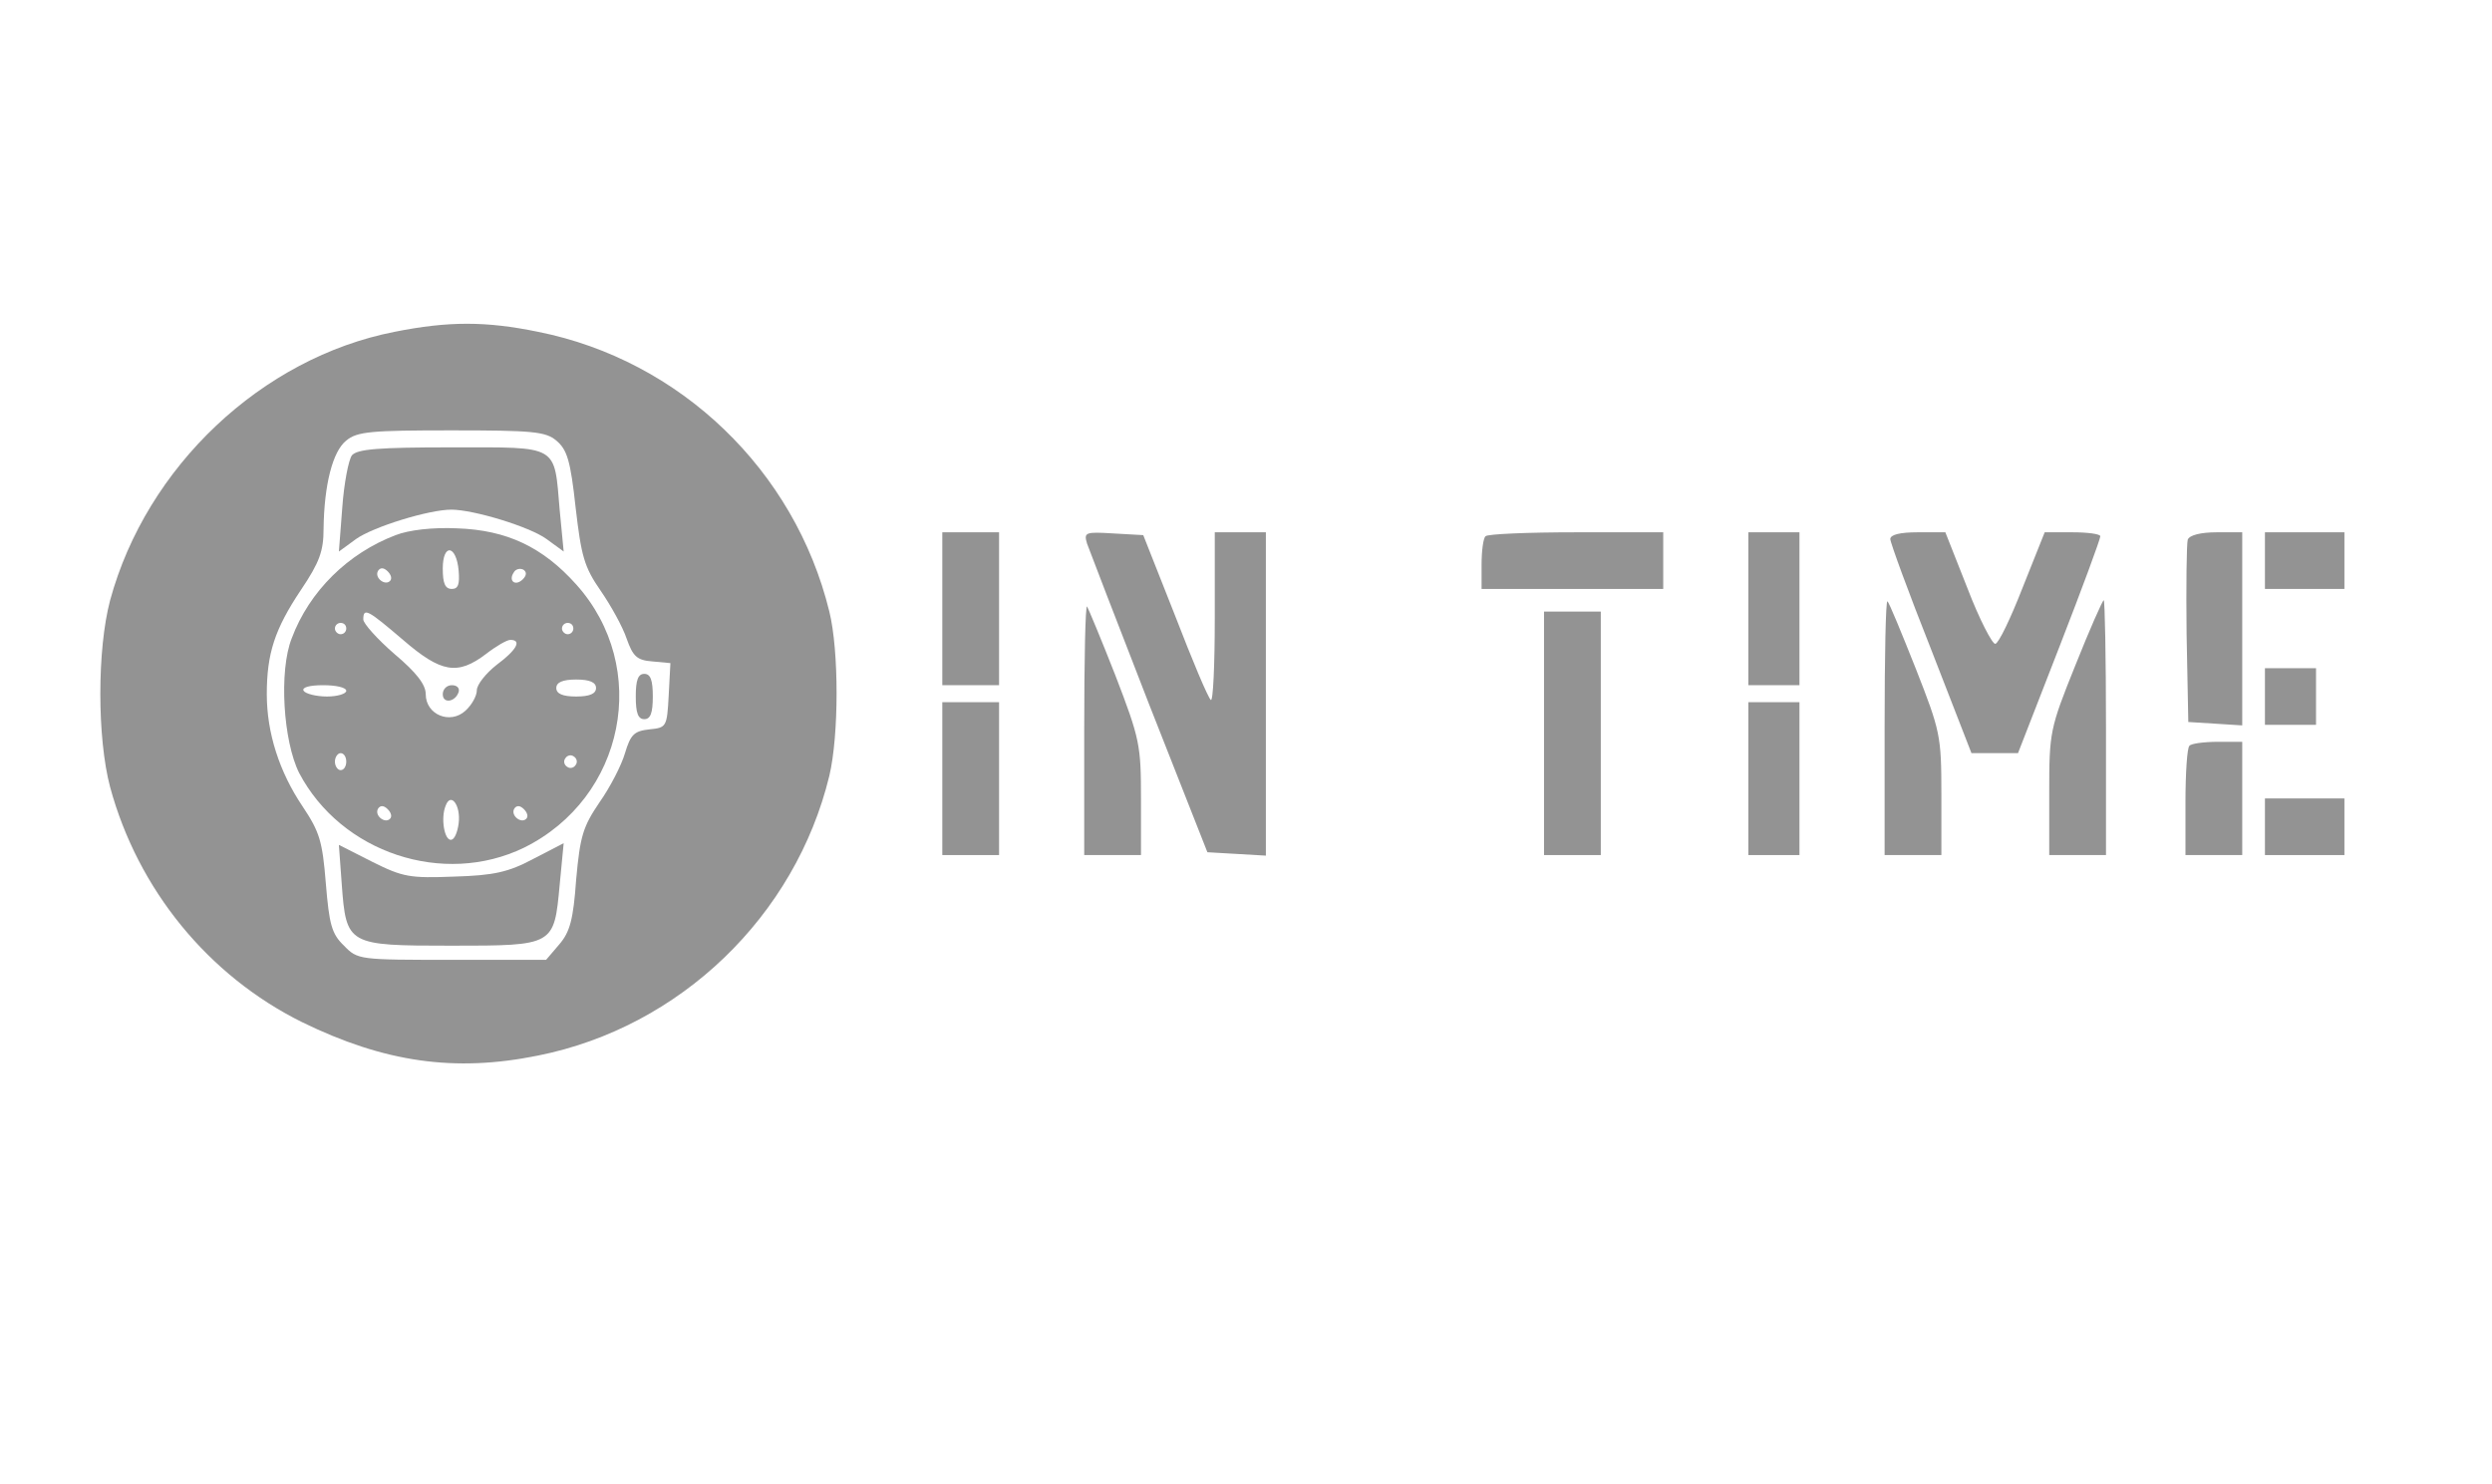
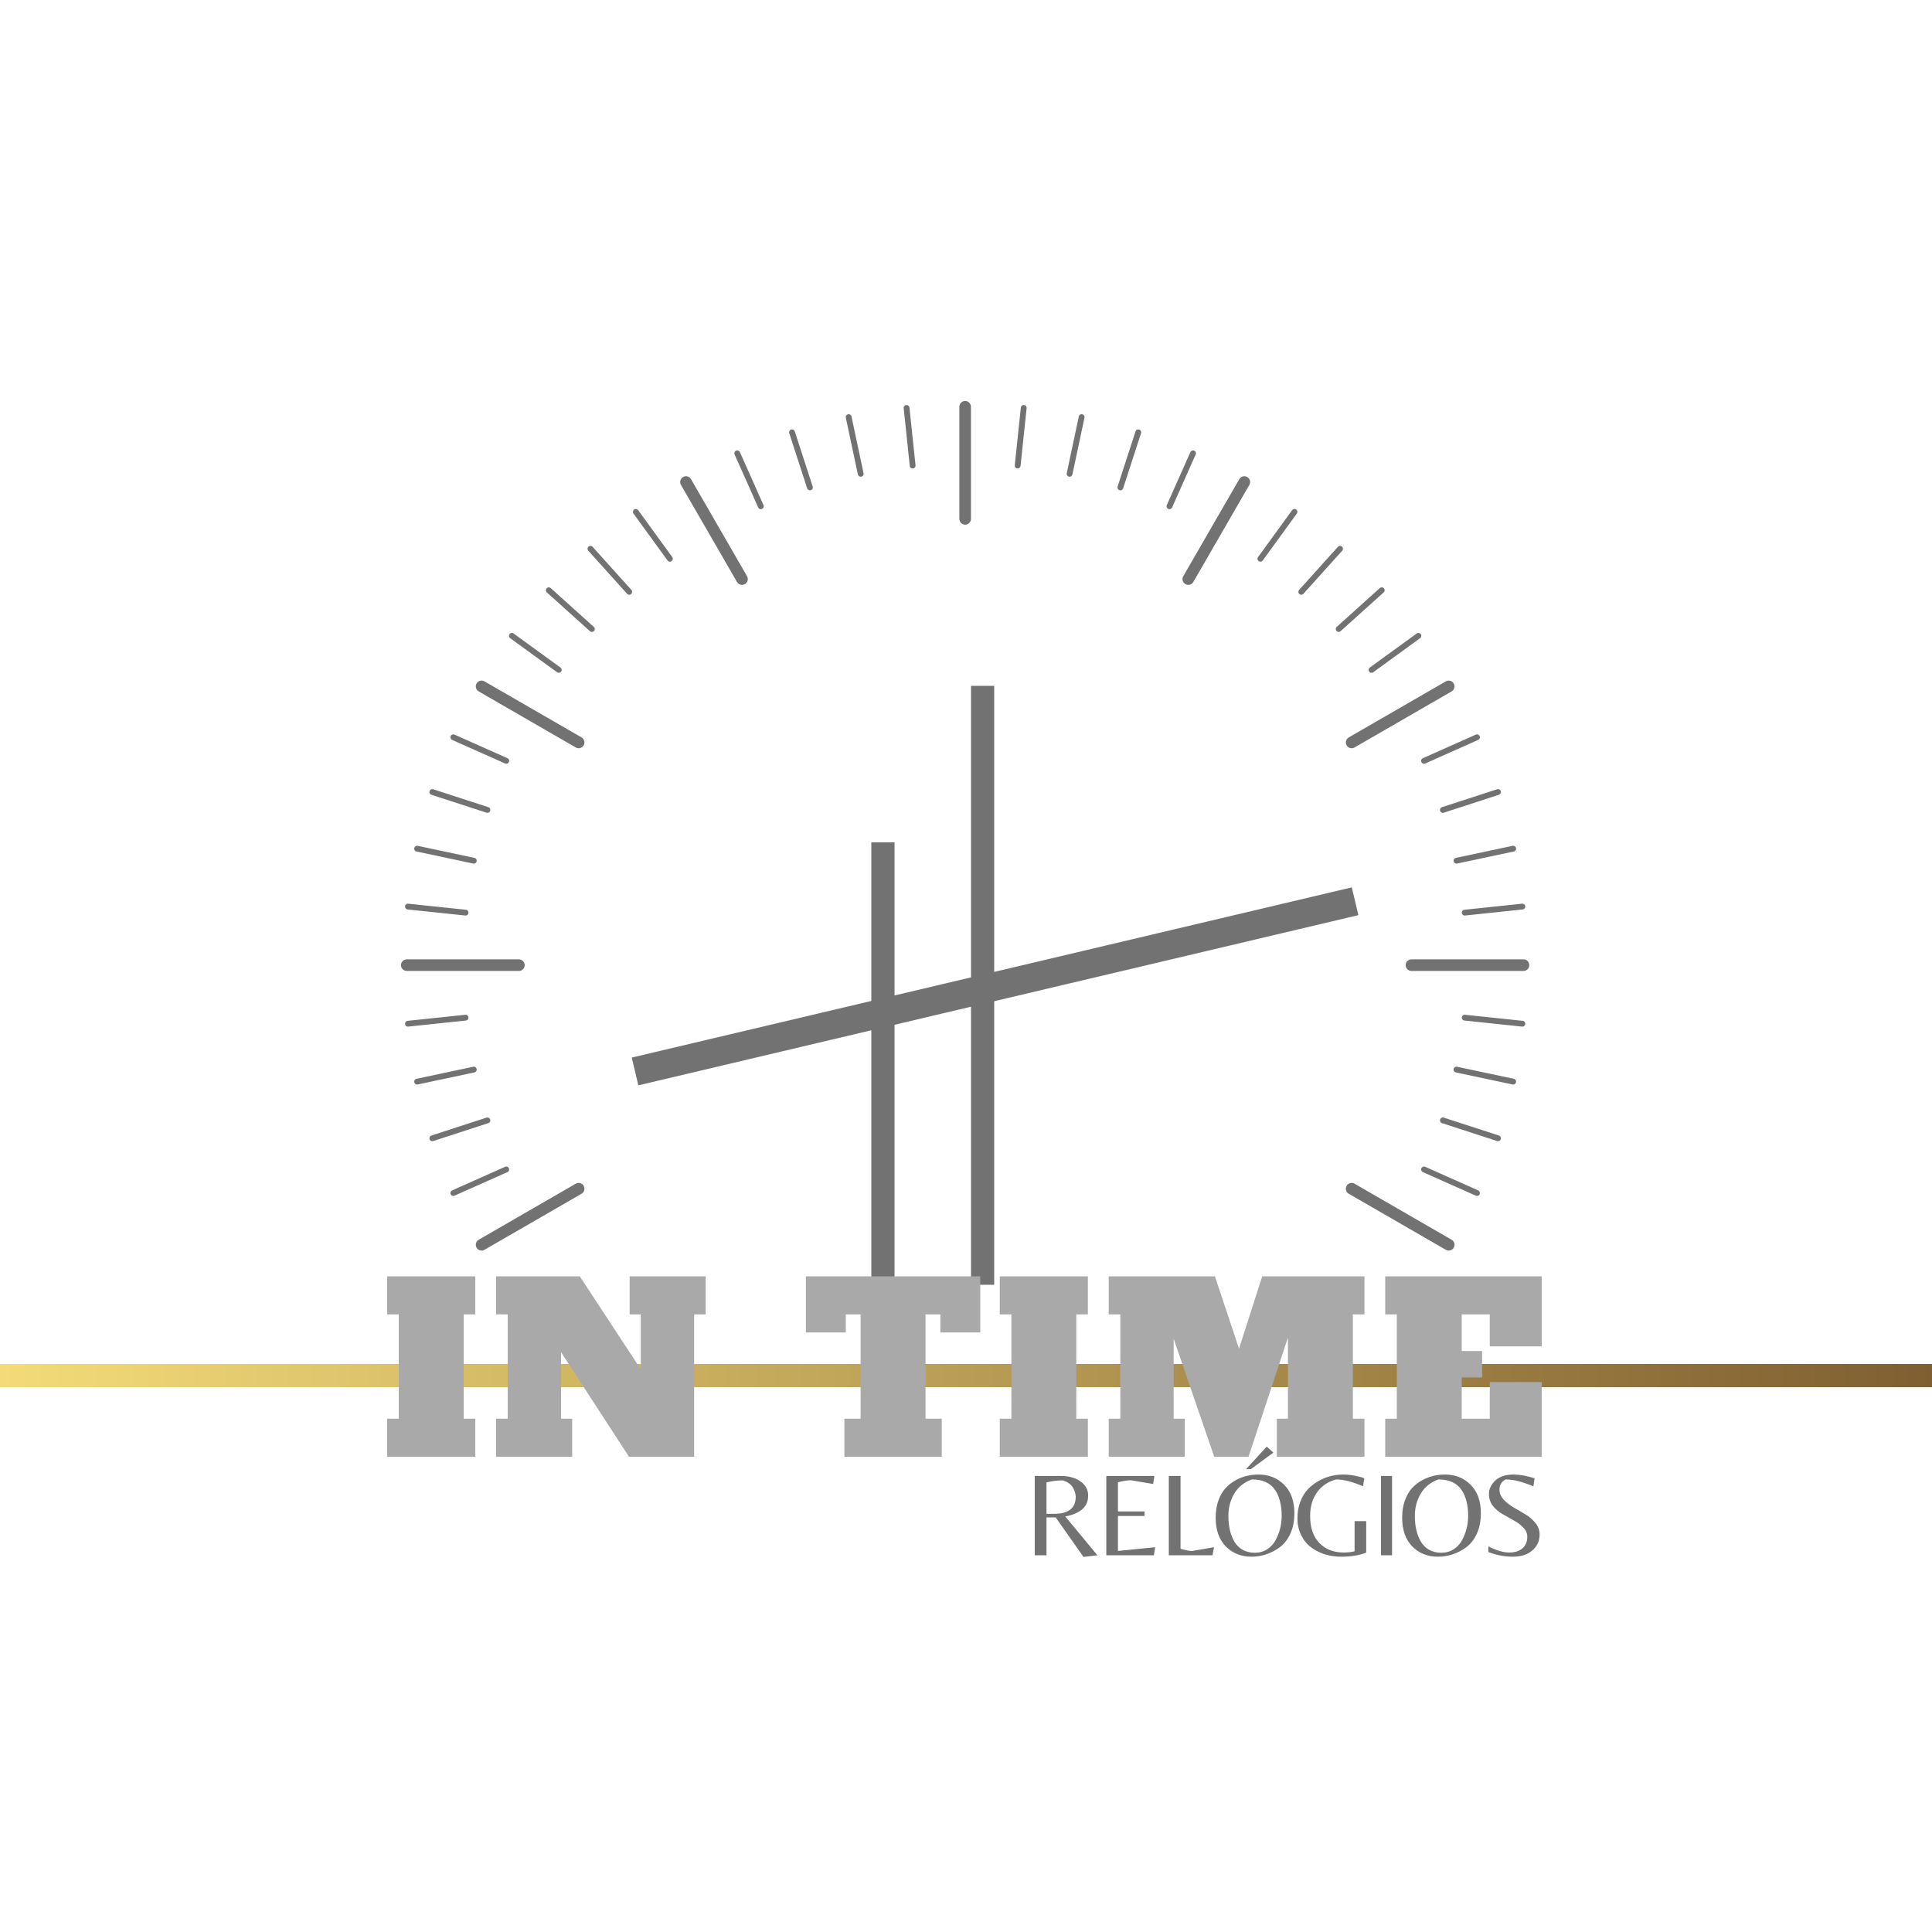
- <svg xmlns="http://www.w3.org/2000/svg" width="440" height="262" viewBox="0 0 440 262" fill="none">
-   <path d="M69.658 58.6C46.205 63.2 25.859 82.4 19.444 106C17.139 114.7 17.139 130.3 19.444 139C24.355 157.1 36.784 172.3 53.321 180.5C67.854 187.6 80.282 189.4 95.016 186.4C120.073 181.4 140.419 161.8 146.433 137C148.137 129.8 148.137 114.9 146.433 108C140.319 83 120.073 63.6 95.016 58.6C85.795 56.7 79.18 56.7 69.658 58.6ZM98.223 77.8C100.128 79.4 100.729 81.3 101.631 89.6C102.633 98.2 103.134 100.1 106.041 104.3C107.845 106.9 109.95 110.7 110.651 112.8C111.754 115.9 112.456 116.6 115.162 116.8L118.369 117.1L118.068 122.8C117.768 128.4 117.667 128.5 114.661 128.8C111.954 129.1 111.353 129.7 110.351 133C109.749 135.1 107.745 139 105.841 141.7C102.934 146 102.433 147.6 101.731 155.3C101.23 162.4 100.629 164.6 98.724 166.8L96.419 169.5H79.781C63.444 169.5 63.144 169.5 60.738 167C58.533 164.9 58.132 163.2 57.531 156C56.929 148.5 56.428 146.9 53.421 142.4C49.312 136.3 47.107 129.4 47.107 122.6C47.107 115.4 48.51 111.1 53.121 104.2C56.428 99.3 57.13 97.3 57.13 93.4C57.23 85.6 58.733 79.7 61.139 77.8C63.043 76.2 65.549 76 79.681 76C94.014 76 96.319 76.2 98.223 77.8Z" fill="#939393" />
-   <path d="M62.141 80.4C61.54 81.2 60.738 85.4 60.437 89.6L59.836 97.4L62.843 95.2C65.95 93 75.772 90 79.681 90C83.59 90 93.513 93 96.519 95.2L99.526 97.4L98.825 90.1C97.822 78.4 98.825 79 79.781 79C66.752 79 63.144 79.3 62.141 80.4Z" fill="#939393" />
-   <path d="M69.859 94.5C61.44 97.7 54.624 104.4 51.517 112.7C49.212 118.5 50.014 130.9 52.82 136.5C60.237 150.6 78.278 156.6 92.51 149.7C110.351 140.9 114.961 117.9 101.731 103.2C95.818 96.6 89.503 93.6 80.683 93.3C76.374 93.1 72.164 93.6 69.859 94.5ZM80.984 100.8C81.184 103.2 80.884 104 79.781 104C78.579 104 78.178 103 78.178 100.4C78.178 95.9 80.583 96.2 80.984 100.8ZM68.856 102.6C67.954 103.5 66.05 102 66.752 100.8C67.153 100.2 67.754 100.2 68.456 100.9C69.057 101.5 69.257 102.2 68.856 102.6ZM92.31 102.3C91.007 103.6 89.704 102.6 90.706 101.1C91.007 100.5 91.809 100.3 92.41 100.6C93.011 101 93.011 101.6 92.31 102.3ZM71.162 113C77.877 118.8 80.784 119.3 85.795 115.5C87.599 114.1 89.503 113 90.105 113C92.21 113 91.207 114.8 87.699 117.4C85.795 118.9 84.191 120.9 84.191 121.9C84.191 122.9 83.289 124.5 82.187 125.5C79.481 128 75.171 126.2 75.171 122.6C75.171 120.9 73.567 118.8 69.658 115.5C66.651 112.9 64.146 110.1 64.146 109.4C64.146 107.2 64.948 107.7 71.162 113ZM61.139 111C61.139 111.5 60.738 112 60.137 112C59.636 112 59.134 111.5 59.134 111C59.134 110.4 59.636 110 60.137 110C60.738 110 61.139 110.4 61.139 111ZM101.23 111C101.23 111.5 100.829 112 100.228 112C99.727 112 99.225 111.5 99.225 111C99.225 110.4 99.727 110 100.228 110C100.829 110 101.23 110.4 101.23 111ZM105.239 121.5C105.239 122.5 104.137 123 101.731 123C99.326 123 98.223 122.5 98.223 121.5C98.223 120.5 99.326 120 101.731 120C104.137 120 105.239 120.5 105.239 121.5ZM61.139 122C61.139 122.5 59.636 123 57.731 123C55.827 123 53.923 122.5 53.622 122C53.221 121.4 54.624 121 57.03 121C59.335 121 61.139 121.4 61.139 122ZM61.139 134.5C61.139 135.3 60.738 136 60.137 136C59.636 136 59.134 135.3 59.134 134.5C59.134 133.7 59.636 133 60.137 133C60.738 133 61.139 133.7 61.139 134.5ZM101.631 135.1C101.33 135.6 100.629 135.8 100.128 135.4C99.626 135.1 99.426 134.4 99.827 133.9C100.128 133.4 100.829 133.2 101.33 133.6C101.831 133.9 102.032 134.6 101.631 135.1ZM80.984 145.4C80.784 146.9 80.282 148.2 79.681 148.3C78.478 148.5 77.777 144.5 78.679 142.3C79.581 139.8 81.385 142.2 80.984 145.4ZM68.856 144.6C67.954 145.5 66.05 144 66.752 142.8C67.153 142.2 67.754 142.2 68.456 142.9C69.057 143.5 69.257 144.2 68.856 144.6ZM92.911 144.6C92.009 145.5 90.105 144 90.806 142.8C91.207 142.2 91.809 142.2 92.51 142.9C93.112 143.5 93.312 144.2 92.911 144.6Z" fill="#939393" />
-   <path d="M78.178 122.6C78.178 124.3 80.383 124 80.984 122.2C81.184 121.5 80.683 121 79.781 121C78.879 121 78.178 121.7 78.178 122.6Z" fill="#939393" />
-   <path d="M112.255 123C112.255 125.9 112.656 127 113.759 127C114.861 127 115.262 125.9 115.262 123C115.262 120.1 114.861 119 113.759 119C112.656 119 112.255 120.1 112.255 123Z" fill="#939393" />
-   <path d="M60.337 156.1C61.139 166.9 61.339 167 79.681 167C97.923 167 97.822 167 98.825 156.2L99.526 148.9L94.114 151.7C89.804 154 87.198 154.6 80.182 154.8C72.365 155.1 71.162 154.9 65.749 152.2L59.836 149.2L60.337 156.1Z" fill="#939393" />
-   <path d="M166.378 107.5V121H171.39H176.401V107.5V94H171.39H166.378V107.5Z" fill="#939393" />
-   <path d="M191.936 96C192.337 97.1 197.248 109.9 202.861 124.3L213.185 150.5L218.396 150.8L223.508 151.1V122.6V94H218.998H214.487V109.2C214.487 117.5 214.187 124 213.786 123.6C213.285 123.2 210.478 116.5 207.472 108.7L201.859 94.5L196.547 94.2C191.636 93.9 191.335 94 191.936 96Z" fill="#939393" />
-   <path d="M262.296 94.7C261.895 95 261.595 97.3 261.595 99.7V104H277.631H293.667V99V94H278.333C269.813 94 262.597 94.3 262.296 94.7Z" fill="#939393" />
-   <path d="M308.702 107.5V121H313.212H317.722V107.5V94H313.212H308.702V107.5Z" fill="#939393" />
-   <path d="M333.759 95.2C333.759 95.8 336.966 104.6 340.975 114.7L348.091 133H352.2H356.31L363.626 114.2C367.636 103.9 370.843 95.2 370.843 94.7C370.843 94.3 368.638 94 365.932 94H361.021L357.112 103.8C355.007 109.2 352.902 113.6 352.301 113.7C351.8 113.8 349.494 109.4 347.39 103.9L343.481 94H338.569C335.563 94 333.759 94.4 333.759 95.2Z" fill="#939393" />
-   <path d="M386.278 95.3C386.078 96 385.977 103.5 386.078 112L386.378 127.5L391.189 127.8L395.9 128.1V111.1V94H391.39C388.583 94 386.579 94.5 386.278 95.3Z" fill="#939393" />
-   <path d="M399.909 99V104H406.925H413.941V99V94H406.925H399.909V99Z" fill="#939393" />
-   <path d="M332.756 128.3V151H337.768H342.779V140.2C342.779 129.9 342.579 129.1 338.269 118.1C335.763 111.8 333.558 106.4 333.257 106.2C332.957 105.9 332.756 115.9 332.756 128.3Z" fill="#939393" />
-   <path d="M366.433 117.5C361.923 128.7 361.822 129.3 361.822 140V151H366.834H371.845V128.5C371.845 116.1 371.645 106 371.444 106C371.244 106 368.939 111.2 366.433 117.5Z" fill="#939393" />
-   <path d="M191.435 128.8V151H196.447H201.458V141C201.458 131.6 201.257 130.5 196.948 119.3C194.442 112.9 192.137 107.4 191.936 107.1C191.636 106.9 191.435 116.6 191.435 128.8Z" fill="#939393" />
-   <path d="M272.62 129.5V151H277.631H282.642V129.5V108H277.631H272.62V129.5Z" fill="#939393" />
-   <path d="M399.909 123V128H404.419H408.929V123V118H404.419H399.909V123Z" fill="#939393" />
-   <path d="M166.378 137.5V151H171.39H176.401V137.5V124H171.39H166.378V137.5Z" fill="#939393" />
-   <path d="M308.702 137.5V151H313.212H317.722V137.5V124H313.212H308.702V137.5Z" fill="#939393" />
-   <path d="M386.579 131.7C386.178 132 385.877 136.5 385.877 141.7V151H390.888H395.9V141V131H391.59C389.185 131 386.879 131.3 386.579 131.7Z" fill="#939393" />
-   <path d="M399.909 146V151H406.925H413.941V146V141H406.925H399.909V146Z" fill="#939393" />
+ <svg xmlns="http://www.w3.org/2000/svg" width="1000" height="1000" viewBox="0 0 1000 1000" fill="none">
+   <rect x="502.6" y="355" width="12" height="310" fill="#727272" />
+   <rect x="451" y="436" width="12" height="229" fill="#727272" />
+   <rect x="327" y="547.397" width="382.965" height="14.773" transform="rotate(-13.3 327 547.397)" fill="#727272" />
+   <rect y="706" width="1000" height="12" fill="url(#paint0_linear_26_424)" />
+   <path d="M469.246 211.148L472.382 240.984" stroke="#727272" stroke-width="3" stroke-linecap="round" />
+   <path d="M758.135 472.382L787.971 469.246" stroke="#727272" stroke-width="3" stroke-linecap="round" />
+   <path d="M211.148 529.873L240.984 526.737" stroke="#727272" stroke-width="3" stroke-linecap="round" />
+   <path d="M439.265 215.897L445.502 245.241" stroke="#727272" stroke-width="3" stroke-linecap="round" />
+   <path d="M753.877 445.503L783.222 439.265" stroke="#727272" stroke-width="3" stroke-linecap="round" />
+   <path d="M215.896 559.854L245.241 553.617" stroke="#727272" stroke-width="3" stroke-linecap="round" />
+   <path d="M409.945 223.753L419.215 252.285" stroke="#727272" stroke-width="3" stroke-linecap="round" />
+   <path d="M746.834 419.215L775.366 409.945" stroke="#727272" stroke-width="3" stroke-linecap="round" />
+   <path d="M223.753 589.175L252.285 579.904" stroke="#727272" stroke-width="3" stroke-linecap="round" />
+   <path d="M381.606 234.632L393.808 262.038" stroke="#727272" stroke-width="3" stroke-linecap="round" />
+   <path d="M737.082 393.808L764.488 381.606" stroke="#727272" stroke-width="3" stroke-linecap="round" />
+   <path d="M234.631 617.514L262.038 605.311" stroke="#727272" stroke-width="3" stroke-linecap="round" />
+   <path d="M329.102 264.945L346.736 289.215" stroke="#727272" stroke-width="3" stroke-linecap="round" />
+   <path d="M709.904 346.736L734.175 329.102" stroke="#727272" stroke-width="3" stroke-linecap="round" />
+   <path d="M305.622 284.048L325.696 306.342" stroke="#727272" stroke-width="3" stroke-linecap="round" />
+   <path d="M692.888 325.586L715.182 305.512" stroke="#727272" stroke-width="3" stroke-linecap="round" />
+   <path d="M284.048 305.512L306.342 325.586" stroke="#727272" stroke-width="3" stroke-linecap="round" />
+   <path d="M673.534 306.342L693.608 284.048" stroke="#727272" stroke-width="3" stroke-linecap="round" />
+   <path d="M264.945 329.102L289.215 346.736" stroke="#727272" stroke-width="3" stroke-linecap="round" />
+   <path d="M652.384 289.216L670.017 264.945" stroke="#727272" stroke-width="3" stroke-linecap="round" />
+   <path d="M234.631 381.606L262.038 393.808" stroke="#727272" stroke-width="3" stroke-linecap="round" />
+   <path d="M605.311 262.038L617.513 234.632" stroke="#727272" stroke-width="3" stroke-linecap="round" />
+   <path d="M737.082 605.311L764.488 617.514" stroke="#727272" stroke-width="3" stroke-linecap="round" />
+   <path d="M223.753 409.945L252.285 419.215" stroke="#727272" stroke-width="3" stroke-linecap="round" />
+   <path d="M579.904 252.285L589.174 223.753" stroke="#727272" stroke-width="3" stroke-linecap="round" />
+   <path d="M746.834 579.904L775.366 589.175" stroke="#727272" stroke-width="3" stroke-linecap="round" />
+   <path d="M215.896 439.265L245.241 445.503" stroke="#727272" stroke-width="3" stroke-linecap="round" />
+   <path d="M553.616 245.241L559.854 215.897" stroke="#727272" stroke-width="3" stroke-linecap="round" />
+   <path d="M753.877 553.617L783.222 559.854" stroke="#727272" stroke-width="3" stroke-linecap="round" />
+   <path d="M211.148 469.247L240.984 472.382" stroke="#727272" stroke-width="3" stroke-linecap="round" />
+   <path d="M526.737 240.984L529.873 211.148" stroke="#727272" stroke-width="3" stroke-linecap="round" />
+   <path d="M758.135 526.737L787.97 529.873" stroke="#727272" stroke-width="3" stroke-linecap="round" />
+   <path d="M499.56 210.56V268.56" stroke="#727272" stroke-width="6" stroke-linecap="round" />
+   <path d="M730.56 499.56H788.56" stroke="#727272" stroke-width="6" stroke-linecap="round" />
+   <path d="M210.56 499.56H268.56" stroke="#727272" stroke-width="6" stroke-linecap="round" />
+   <path d="M355.06 249.5L384.06 299.729" stroke="#727272" stroke-width="6" stroke-linecap="round" />
+   <path d="M699.611 384.281L749.841 355.281" stroke="#727272" stroke-width="6" stroke-linecap="round" />
+   <path d="M249.278 644.281L299.508 615.281" stroke="#727272" stroke-width="6" stroke-linecap="round" />
+   <path d="M249.278 355.281L299.508 384.281" stroke="#727272" stroke-width="6" stroke-linecap="round" />
+   <path d="M615.06 299.729L644.06 249.5" stroke="#727272" stroke-width="6" stroke-linecap="round" />
+   <path d="M699.611 615.281L749.841 644.281" stroke="#727272" stroke-width="6" stroke-linecap="round" />
+   <path d="M200.4 754V734.32H206.4V680.32H200.4V660.64H246V680.32H240V734.32H246V754H200.4ZM325.911 660.64H365.271V680.32H359.271V754H325.551L290.391 699.88V734.32H296.151V754H256.791V734.32H262.791V680.32H256.791V660.64H300.111L331.671 708.76V680.32H325.911V660.64ZM507.373 689.68H486.733V680.32H479.053V734.32H487.453V754H437.053V734.32H445.453V680.32H437.773V689.68H417.133V660.64H507.373V689.68ZM517.486 754V734.32H523.486V680.32H517.486V660.64H563.086V680.32H557.086V734.32H563.086V754H517.486ZM706.237 680.32H700.237V734.32H706.237V754H660.877V734.32H666.637V692.32L646.237 754H628.477L607.477 692.92V734.32H613.237V754H573.877V734.32H579.877V680.32H573.877V660.64H628.837L641.317 698.08L653.317 660.64H706.237V680.32ZM716.986 754V734.32H722.986V680.32H716.986V660.64H797.986V696.88H771.106V680.32H756.586V699.28H767.146V712.96H756.586V734.32H771.106V715.36H797.986V754H716.986Z" fill="#A9A9A9" />
+   <path d="M541.656 785.408V805H535.58V763.956H548.972C553.147 763.956 556.557 764.886 559.202 766.746C561.889 768.606 563.232 771.065 563.232 774.124C563.232 777.141 562.157 779.539 560.008 781.316C557.9 783.052 555.027 784.251 551.39 784.912L568.006 805L560.814 805.868L546.43 785.408H541.656ZM541.656 783.548H545.624C553.064 783.548 556.784 780.613 556.784 774.744C556.784 773.752 556.536 772.636 556.04 771.396C555.089 768.792 553.064 767.077 549.964 766.25C547.153 766.25 544.384 766.601 541.656 767.304V783.548ZM572.637 805V763.956H597.499L596.879 768.11L585.347 766.188C583.322 766.188 581.09 766.539 578.651 767.242V782.308H592.415V784.664H578.651V802.768L597.871 800.846L597.251 805H572.637ZM604.972 805V763.956H611.048V801.652C613.569 802.396 615.594 802.768 617.124 802.768L628.346 800.846L627.602 805H604.972ZM651.366 763.212C656.74 763.212 661.183 764.989 664.696 768.544C668.21 772.057 669.966 776.955 669.966 783.238C669.966 787.289 669.264 790.843 667.858 793.902C666.453 796.919 664.614 799.255 662.34 800.908C657.918 804.132 653.04 805.744 647.708 805.744C642.376 805.744 637.954 803.967 634.44 800.412C630.968 796.816 629.232 791.877 629.232 785.594C629.232 782.329 629.687 779.394 630.596 776.79C631.547 774.145 632.766 771.995 634.254 770.342C635.784 768.689 637.54 767.304 639.524 766.188C643.162 764.204 647.109 763.212 651.366 763.212ZM638.904 797.932C639.979 799.751 641.426 801.177 643.244 802.21C645.063 803.202 647.15 803.698 649.506 803.698C651.904 803.698 654.032 803.099 655.892 801.9C657.752 800.701 659.199 799.131 660.232 797.188C662.34 793.303 663.394 789.128 663.394 784.664C663.394 779.167 662.299 774.744 660.108 771.396C657.67 767.635 653.64 765.754 648.018 765.754C644.009 767.159 640.971 769.577 638.904 773.008C636.838 776.439 635.804 780.324 635.804 784.664C635.804 789.955 636.838 794.377 638.904 797.932ZM647.46 760.422H644.98L655.644 748.766L659.116 751.866L647.46 760.422ZM701.128 787.33H707.142V803.636C703.588 805.041 699.31 805.744 694.308 805.744C688.232 805.744 683.004 804.132 678.622 800.908C676.473 799.296 674.758 797.188 673.476 794.584C672.195 791.939 671.554 789.025 671.554 785.842C671.554 782.659 672.05 779.807 673.042 777.286C674.034 774.723 675.316 772.595 676.886 770.9C678.498 769.205 680.358 767.759 682.466 766.56C686.393 764.328 690.712 763.212 695.424 763.212C697.243 763.212 699.206 763.419 701.314 763.832C703.422 764.245 705.034 764.679 706.15 765.134L705.53 769.288C699.95 766.932 695.321 765.754 691.642 765.754C687.468 766.829 684.161 769.04 681.722 772.388C679.325 775.736 678.126 779.828 678.126 784.664C678.126 790.699 679.718 795.369 682.9 798.676C686.083 801.941 690.278 803.574 695.486 803.574C697.553 803.574 699.434 803.367 701.128 802.954V787.33ZM720.515 763.956V805H714.811V763.956H720.515ZM747.885 763.212C753.259 763.212 757.702 764.989 761.215 768.544C764.729 772.057 766.485 776.955 766.485 783.238C766.485 787.289 765.783 790.843 764.377 793.902C762.972 796.919 761.133 799.255 758.859 800.908C754.437 804.132 749.559 805.744 744.227 805.744C738.895 805.744 734.473 803.967 730.959 800.412C727.487 796.816 725.751 791.877 725.751 785.594C725.751 782.329 726.206 779.394 727.115 776.79C728.066 774.145 729.285 771.995 730.773 770.342C732.303 768.689 734.059 767.304 736.043 766.188C739.681 764.204 743.628 763.212 747.885 763.212ZM735.423 797.932C736.498 799.751 737.945 801.177 739.763 802.21C741.582 803.202 743.669 803.698 746.025 803.698C748.423 803.698 750.551 803.099 752.411 801.9C754.271 800.701 755.718 799.131 756.751 797.188C758.859 793.303 759.913 789.128 759.913 784.664C759.913 779.167 758.818 774.744 756.627 771.396C754.189 767.635 750.159 765.754 744.537 765.754C740.528 767.159 737.49 769.577 735.423 773.008C733.357 776.439 732.323 780.324 732.323 784.664C732.323 789.955 733.357 794.377 735.423 797.932ZM776.133 771.086C776.133 772.905 776.836 774.599 778.241 776.17C779.688 777.699 781.424 779.063 783.449 780.262C785.516 781.419 787.562 782.618 789.587 783.858C791.613 785.057 793.328 786.545 794.733 788.322C796.18 790.099 796.903 792.063 796.903 794.212C796.903 797.601 795.643 800.371 793.121 802.52C790.641 804.669 787.273 805.744 783.015 805.744C778.758 805.744 774.542 804.938 770.367 803.326V800.412C774.583 802.52 778.159 803.574 781.093 803.574C784.069 803.574 786.384 802.851 788.037 801.404C789.691 799.957 790.517 797.953 790.517 795.39C790.517 793.654 789.835 792.083 788.471 790.678C787.107 789.231 785.454 787.991 783.511 786.958C781.569 785.883 779.626 784.788 777.683 783.672C775.741 782.556 774.087 781.151 772.723 779.456C771.359 777.72 770.677 775.633 770.677 773.194C770.677 770.755 771.752 768.482 773.901 766.374C776.092 764.266 779.337 763.212 783.635 763.212C786.446 763.212 790.001 763.853 794.299 765.134L793.679 769.35C788.099 766.953 783.325 765.754 779.357 765.754C777.208 766.787 776.133 768.565 776.133 771.086Z" fill="#727272" />
+   <defs>
+     <linearGradient id="paint0_linear_26_424" x1="0" y1="706" x2="1000" y2="706" gradientUnits="userSpaceOnUse">
+       <stop stop-color="#F4DB78" />
+       <stop offset="1" stop-color="#7F5F31" />
+     </linearGradient>
+   </defs>
</svg>
